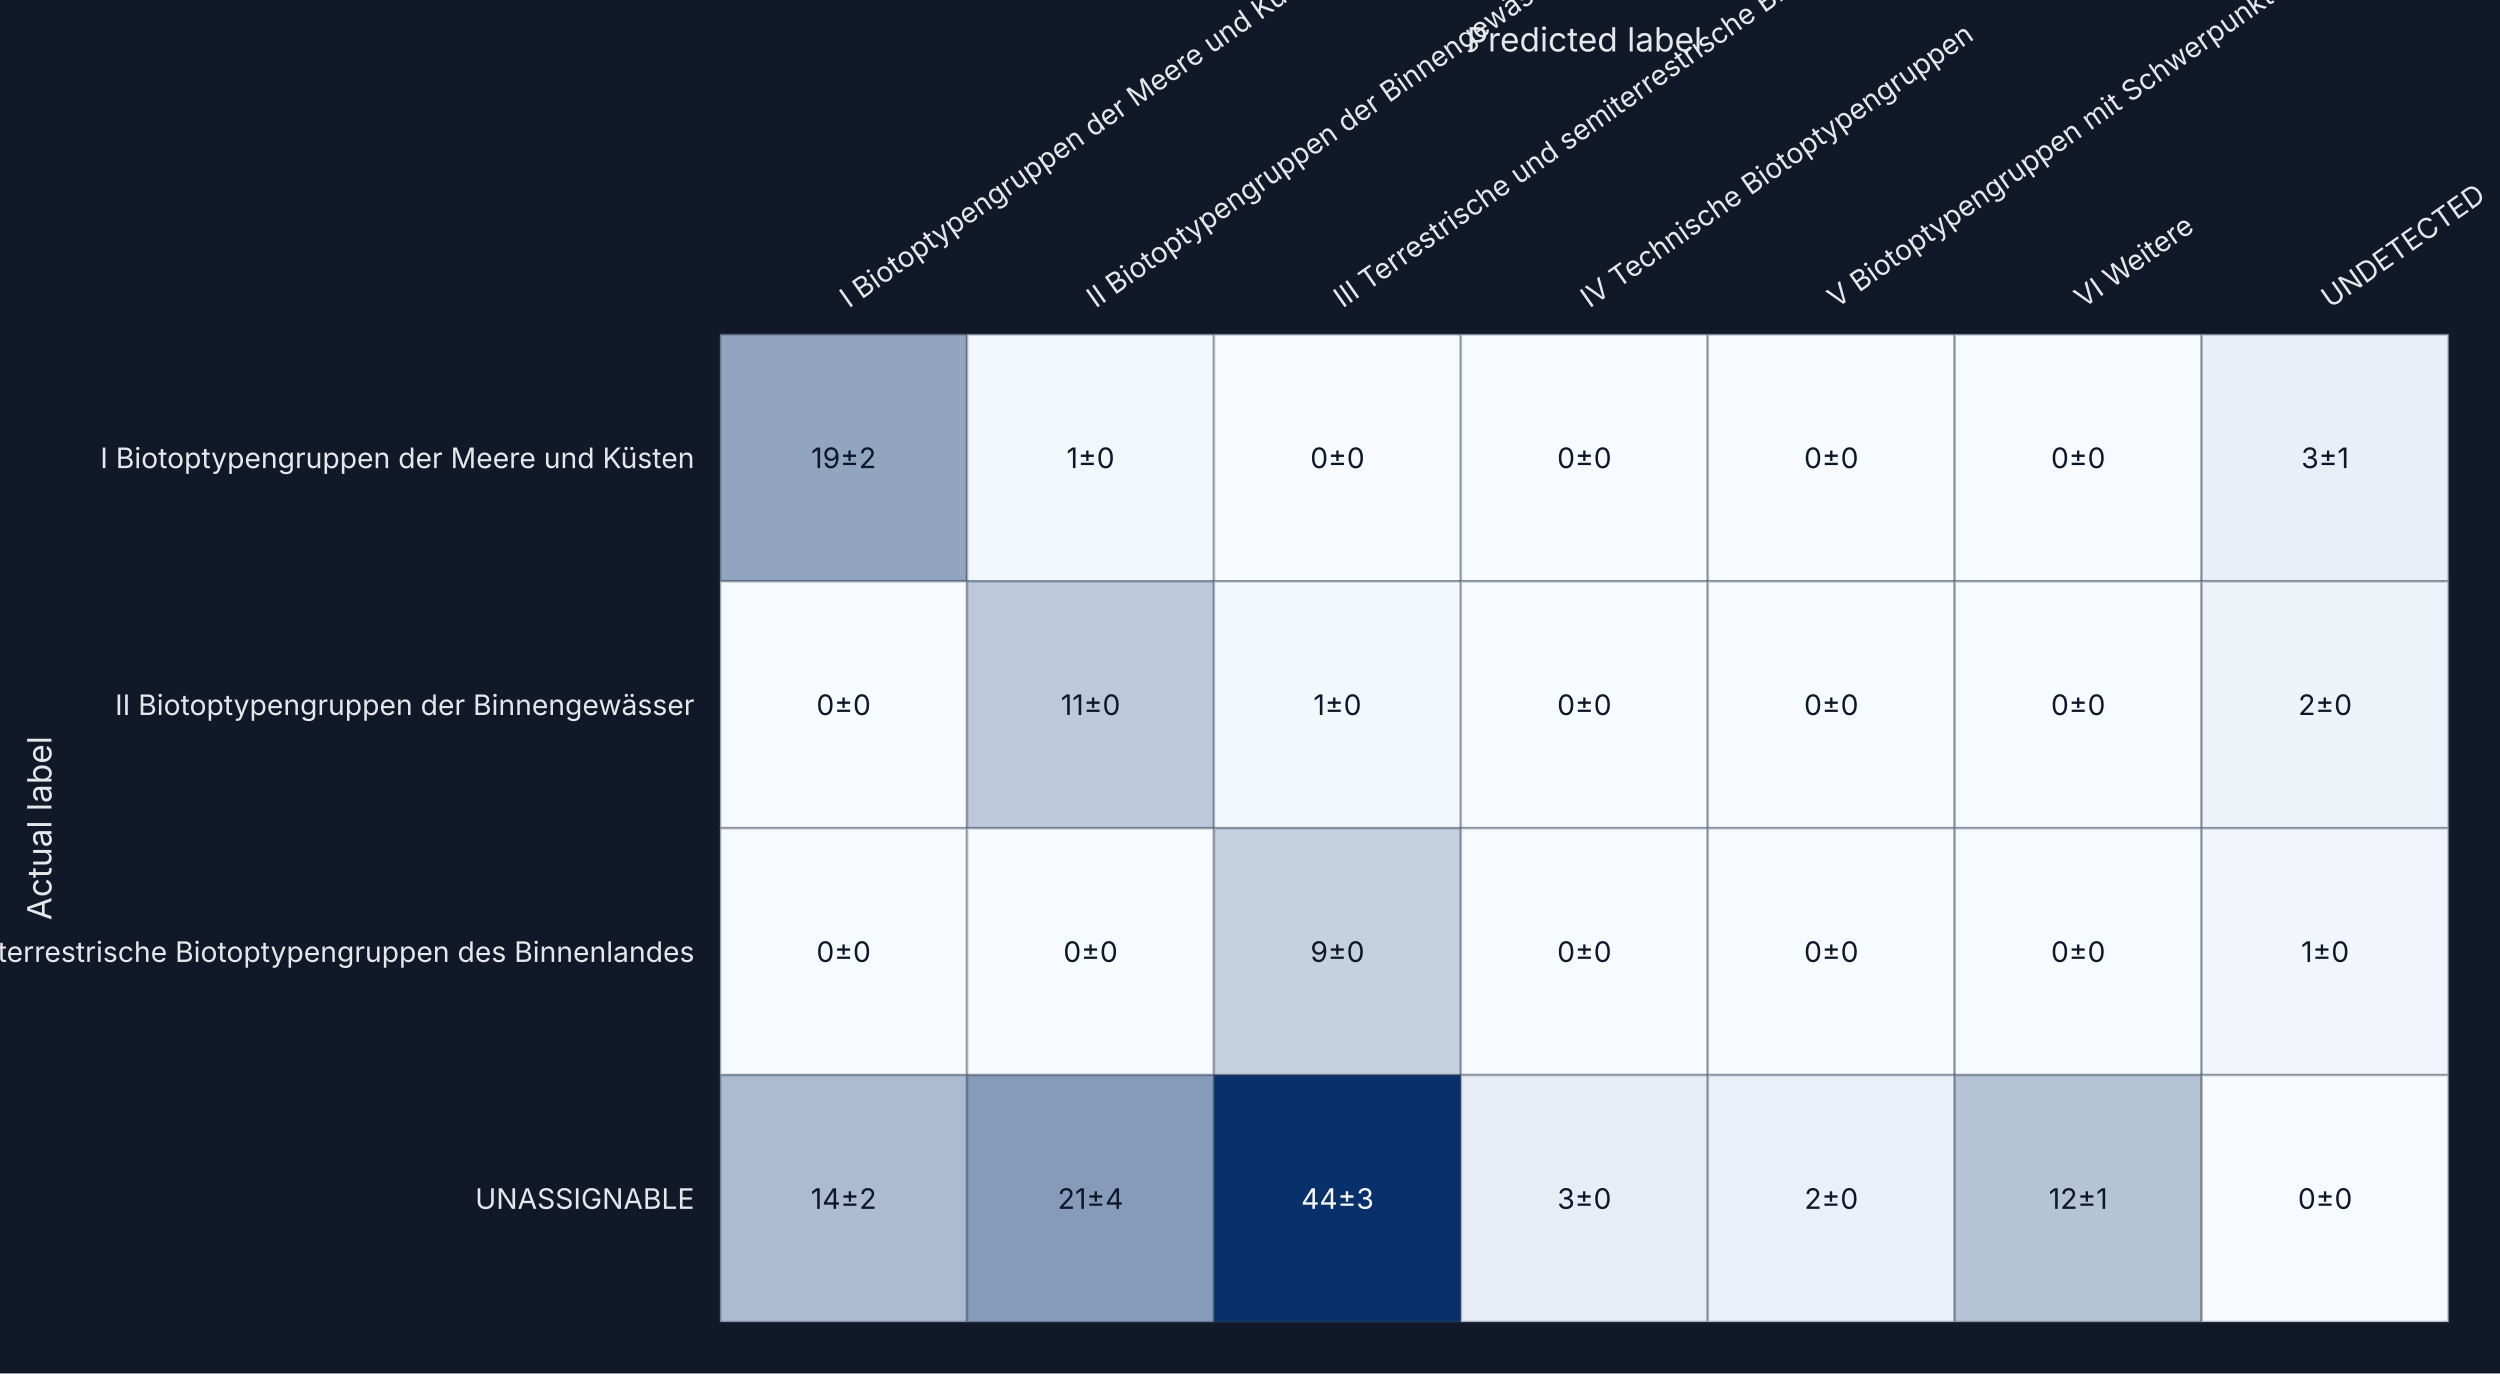
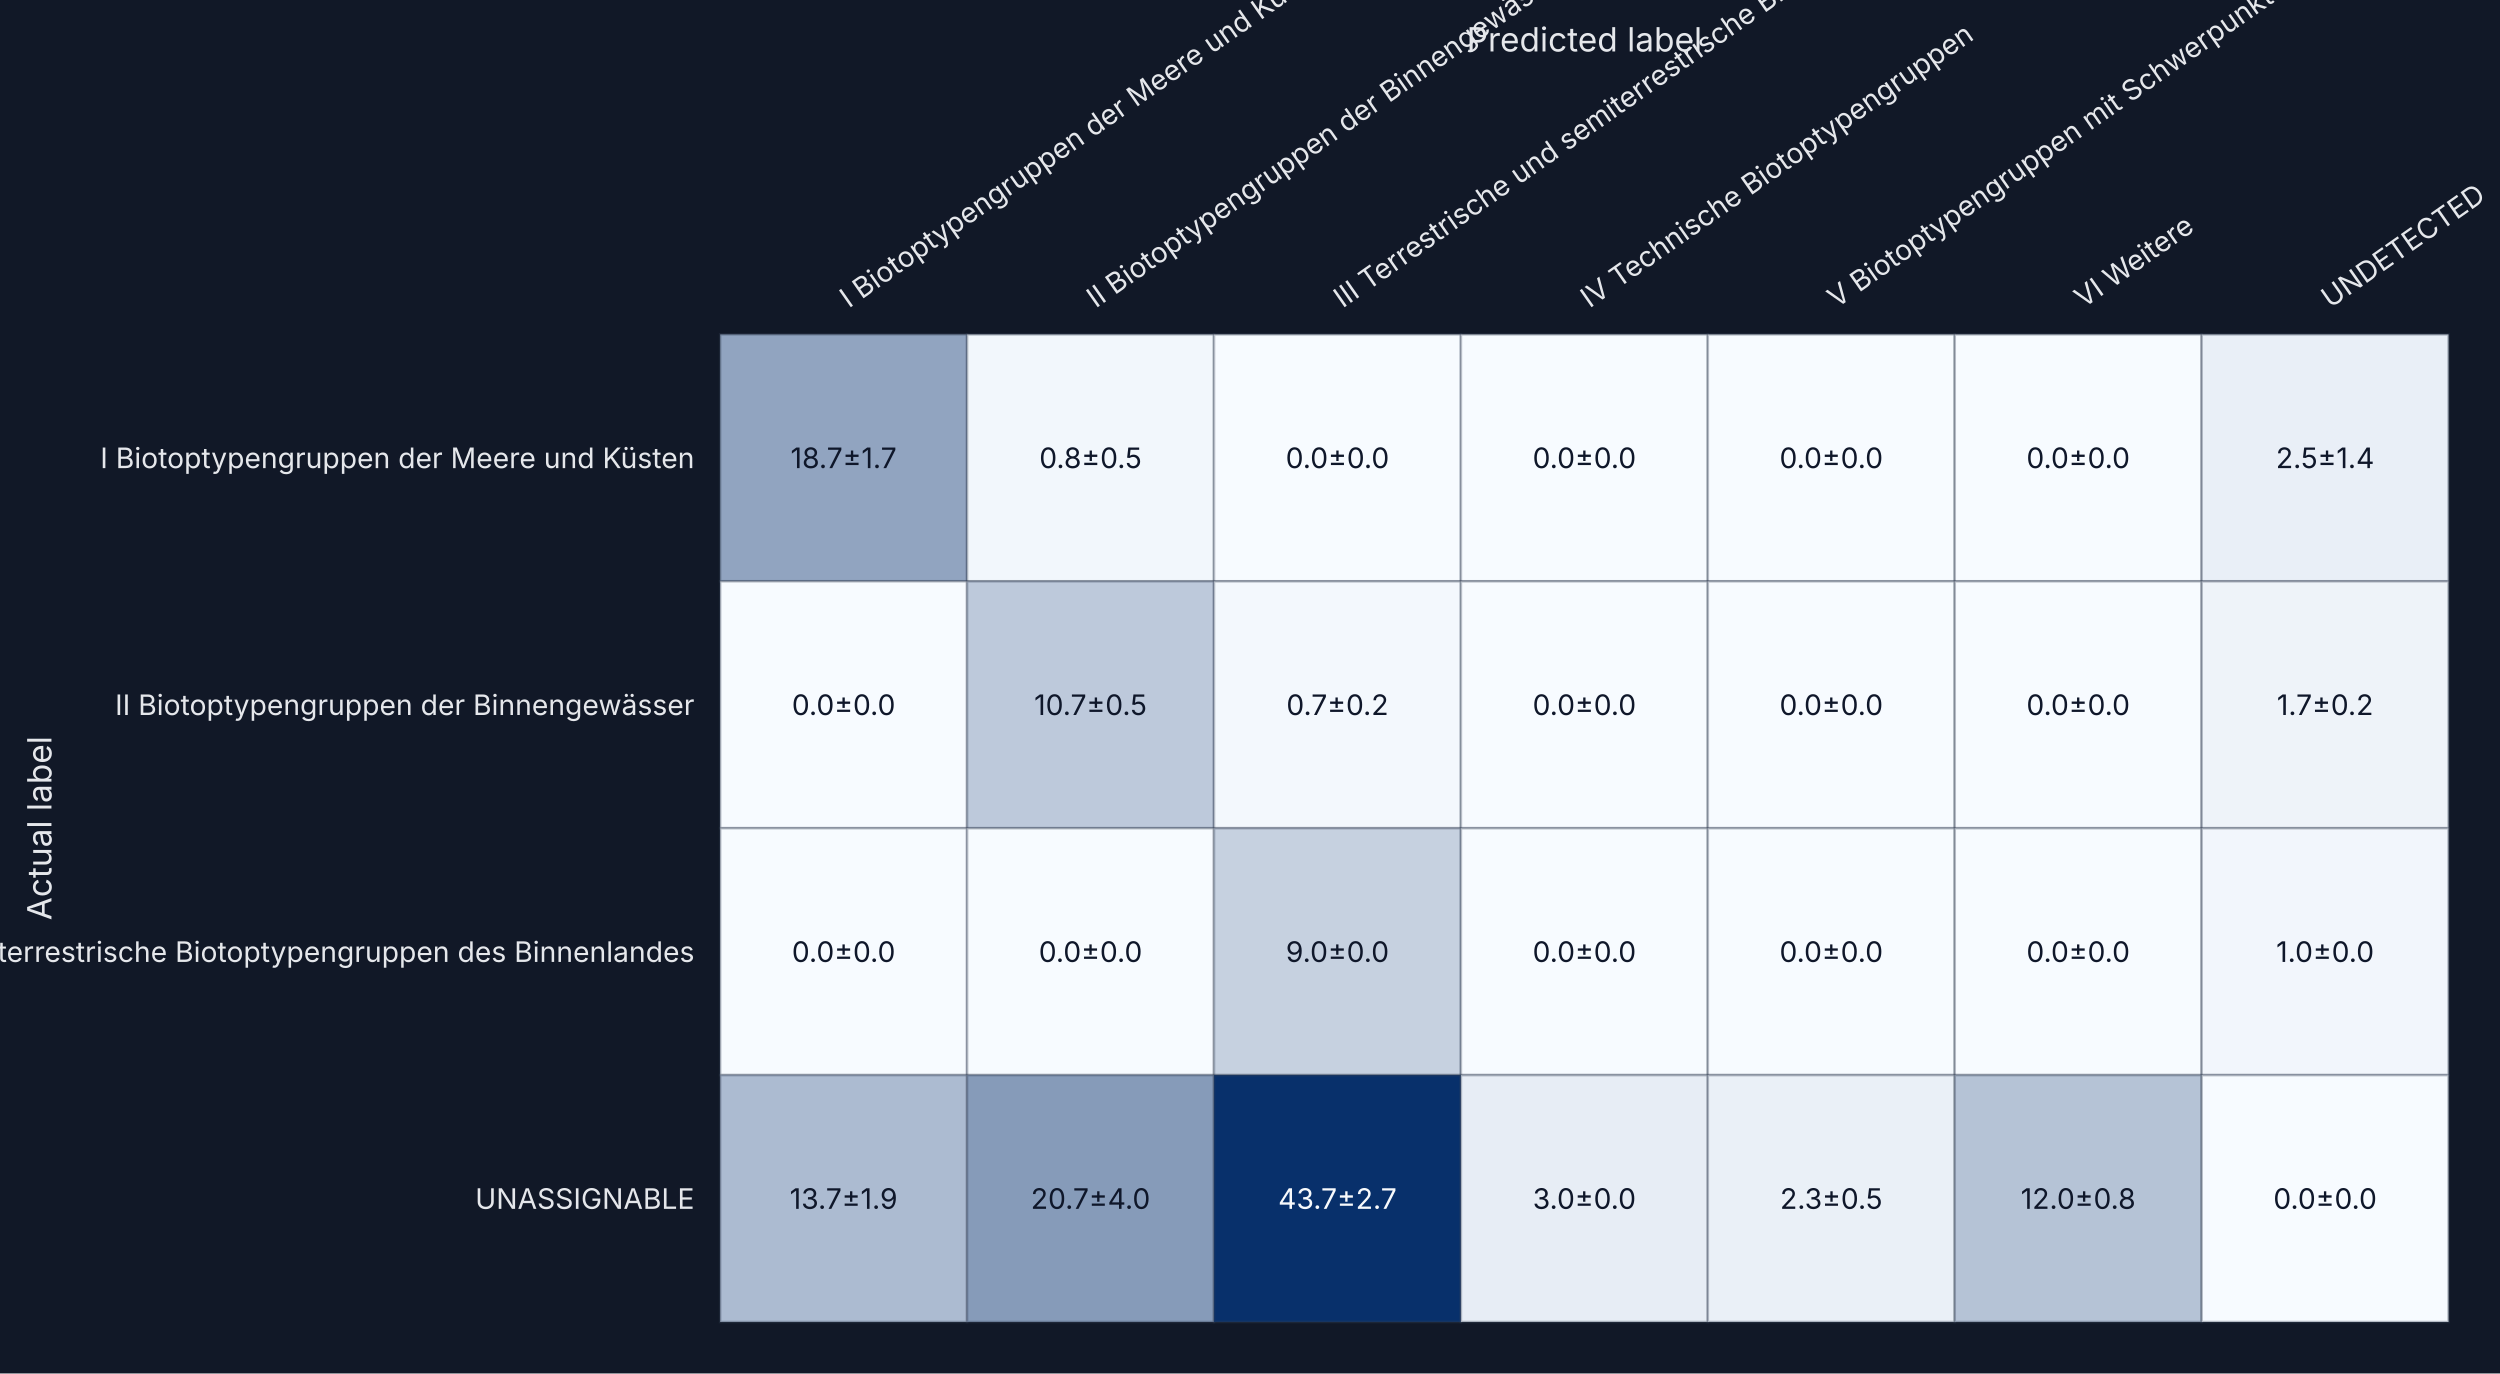
<svg xmlns="http://www.w3.org/2000/svg" width="972" height="534" viewBox="0 0 972 534" style="color: rgb(229, 231, 235); font-family: Inter, Arial, sans-serif; background-color: rgba(0, 0, 0, 0);">
  <rect x="0" y="0" width="972" height="534" fill="rgb(17, 24, 39)" />
  <text x="616" y="20" text-anchor="middle" fill="currentColor" font-size="13">Predicted label</text>
  <text x="20" y="322" transform="rotate(-90 20 322)" text-anchor="middle" fill="currentColor" font-size="13">Actual label</text>
  <text x="270" y="182" text-anchor="end" fill="currentColor" font-size="11">I Biotoptypengruppen der Meere und Küsten</text>
  <text x="270" y="278" text-anchor="end" fill="currentColor" font-size="11">II Biotoptypengruppen der Binnengewässer</text>
  <text x="270" y="374" text-anchor="end" fill="currentColor" font-size="11">III Terrestrische und semiterrestrische Biotoptypengruppen des Binnenlandes</text>
  <text x="270" y="470" text-anchor="end" fill="currentColor" font-size="11">UNASSIGNABLE</text>
  <rect x="280" y="130" width="96" height="96" fill="rgb(145, 164, 192)" stroke="#33415555" stroke-width="1" style="cursor: crosshair;" />
-   <text x="328" y="182" text-anchor="middle" fill="#0f172a" font-size="11">19±2</text>
+   <text x="328" y="182" text-anchor="middle" fill="#0f172a" font-size="11">18.7±1.7</text>
  <rect x="376" y="130" width="96" height="96" fill="rgb(242, 247, 252)" stroke="#33415555" stroke-width="1" style="cursor: crosshair;" />
-   <text x="424" y="182" text-anchor="middle" fill="#0f172a" font-size="11">1±0</text>
+   <text x="424" y="182" text-anchor="middle" fill="#0f172a" font-size="11">0.8±0.5</text>
  <rect x="472" y="130" width="96" height="96" fill="rgb(247, 251, 255)" stroke="#33415555" stroke-width="1" style="cursor: crosshair;" />
-   <text x="520" y="182" text-anchor="middle" fill="#0f172a" font-size="11">0±0</text>
+   <text x="520" y="182" text-anchor="middle" fill="#0f172a" font-size="11">0.0±0.0</text>
  <rect x="568" y="130" width="96" height="96" fill="rgb(247, 251, 255)" stroke="#33415555" stroke-width="1" style="cursor: crosshair;" />
-   <text x="616" y="182" text-anchor="middle" fill="#0f172a" font-size="11">0±0</text>
+   <text x="616" y="182" text-anchor="middle" fill="#0f172a" font-size="11">0.0±0.0</text>
  <rect x="664" y="130" width="96" height="96" fill="rgb(247, 251, 255)" stroke="#33415555" stroke-width="1" style="cursor: crosshair;" />
-   <text x="712" y="182" text-anchor="middle" fill="#0f172a" font-size="11">0±0</text>
+   <text x="712" y="182" text-anchor="middle" fill="#0f172a" font-size="11">0.0±0.0</text>
  <rect x="760" y="130" width="96" height="96" fill="rgb(247, 251, 255)" stroke="#33415555" stroke-width="1" style="cursor: crosshair;" />
-   <text x="808" y="182" text-anchor="middle" fill="#0f172a" font-size="11">0±0</text>
+   <text x="808" y="182" text-anchor="middle" fill="#0f172a" font-size="11">0.0±0.0</text>
  <rect x="856" y="130" width="96" height="96" fill="rgb(233, 239, 247)" stroke="#33415555" stroke-width="1" style="cursor: crosshair;" />
-   <text x="904" y="182" text-anchor="middle" fill="#0f172a" font-size="11">3±1</text>
+   <text x="904" y="182" text-anchor="middle" fill="#0f172a" font-size="11">2.5±1.4</text>
  <rect x="280" y="226" width="96" height="96" fill="rgb(247, 251, 255)" stroke="#33415555" stroke-width="1" style="cursor: crosshair;" />
-   <text x="328" y="278" text-anchor="middle" fill="#0f172a" font-size="11">0±0</text>
+   <text x="328" y="278" text-anchor="middle" fill="#0f172a" font-size="11">0.0±0.0</text>
  <rect x="376" y="226" width="96" height="96" fill="rgb(189, 201, 219)" stroke="#33415555" stroke-width="1" style="cursor: crosshair;" />
-   <text x="424" y="278" text-anchor="middle" fill="#0f172a" font-size="11">11±0</text>
+   <text x="424" y="278" text-anchor="middle" fill="#0f172a" font-size="11">10.7±0.5</text>
  <rect x="472" y="226" width="96" height="96" fill="rgb(243, 248, 253)" stroke="#33415555" stroke-width="1" style="cursor: crosshair;" />
-   <text x="520" y="278" text-anchor="middle" fill="#0f172a" font-size="11">1±0</text>
+   <text x="520" y="278" text-anchor="middle" fill="#0f172a" font-size="11">0.7±0.2</text>
  <rect x="568" y="226" width="96" height="96" fill="rgb(247, 251, 255)" stroke="#33415555" stroke-width="1" style="cursor: crosshair;" />
-   <text x="616" y="278" text-anchor="middle" fill="#0f172a" font-size="11">0±0</text>
+   <text x="616" y="278" text-anchor="middle" fill="#0f172a" font-size="11">0.0±0.0</text>
  <rect x="664" y="226" width="96" height="96" fill="rgb(247, 251, 255)" stroke="#33415555" stroke-width="1" style="cursor: crosshair;" />
-   <text x="712" y="278" text-anchor="middle" fill="#0f172a" font-size="11">0±0</text>
+   <text x="712" y="278" text-anchor="middle" fill="#0f172a" font-size="11">0.0±0.0</text>
  <rect x="760" y="226" width="96" height="96" fill="rgb(247, 251, 255)" stroke="#33415555" stroke-width="1" style="cursor: crosshair;" />
-   <text x="808" y="278" text-anchor="middle" fill="#0f172a" font-size="11">0±0</text>
+   <text x="808" y="278" text-anchor="middle" fill="#0f172a" font-size="11">0.0±0.0</text>
  <rect x="856" y="226" width="96" height="96" fill="rgb(238, 243, 249)" stroke="#33415555" stroke-width="1" style="cursor: crosshair;" />
-   <text x="904" y="278" text-anchor="middle" fill="#0f172a" font-size="11">2±0</text>
+   <text x="904" y="278" text-anchor="middle" fill="#0f172a" font-size="11">1.7±0.2</text>
  <rect x="280" y="322" width="96" height="96" fill="rgb(247, 251, 255)" stroke="#33415555" stroke-width="1" style="cursor: crosshair;" />
-   <text x="328" y="374" text-anchor="middle" fill="#0f172a" font-size="11">0±0</text>
+   <text x="328" y="374" text-anchor="middle" fill="#0f172a" font-size="11">0.0±0.0</text>
  <rect x="376" y="322" width="96" height="96" fill="rgb(247, 251, 255)" stroke="#33415555" stroke-width="1" style="cursor: crosshair;" />
-   <text x="424" y="374" text-anchor="middle" fill="#0f172a" font-size="11">0±0</text>
+   <text x="424" y="374" text-anchor="middle" fill="#0f172a" font-size="11">0.0±0.0</text>
  <rect x="472" y="322" width="96" height="96" fill="rgb(198, 209, 224)" stroke="#33415555" stroke-width="1" style="cursor: crosshair;" />
-   <text x="520" y="374" text-anchor="middle" fill="#0f172a" font-size="11">9±0</text>
+   <text x="520" y="374" text-anchor="middle" fill="#0f172a" font-size="11">9.0±0.0</text>
  <rect x="568" y="322" width="96" height="96" fill="rgb(247, 251, 255)" stroke="#33415555" stroke-width="1" style="cursor: crosshair;" />
-   <text x="616" y="374" text-anchor="middle" fill="#0f172a" font-size="11">0±0</text>
+   <text x="616" y="374" text-anchor="middle" fill="#0f172a" font-size="11">0.0±0.0</text>
  <rect x="664" y="322" width="96" height="96" fill="rgb(247, 251, 255)" stroke="#33415555" stroke-width="1" style="cursor: crosshair;" />
-   <text x="712" y="374" text-anchor="middle" fill="#0f172a" font-size="11">0±0</text>
+   <text x="712" y="374" text-anchor="middle" fill="#0f172a" font-size="11">0.0±0.0</text>
  <rect x="760" y="322" width="96" height="96" fill="rgb(247, 251, 255)" stroke="#33415555" stroke-width="1" style="cursor: crosshair;" />
-   <text x="808" y="374" text-anchor="middle" fill="#0f172a" font-size="11">0±0</text>
+   <text x="808" y="374" text-anchor="middle" fill="#0f172a" font-size="11">0.0±0.0</text>
  <rect x="856" y="322" width="96" height="96" fill="rgb(242, 246, 252)" stroke="#33415555" stroke-width="1" style="cursor: crosshair;" />
-   <text x="904" y="374" text-anchor="middle" fill="#0f172a" font-size="11">1±0</text>
+   <text x="904" y="374" text-anchor="middle" fill="#0f172a" font-size="11">1.0±0.0</text>
  <rect x="280" y="418" width="96" height="96" fill="rgb(172, 187, 209)" stroke="#33415555" stroke-width="1" style="cursor: crosshair;" />
-   <text x="328" y="470" text-anchor="middle" fill="#0f172a" font-size="11">14±2</text>
+   <text x="328" y="470" text-anchor="middle" fill="#0f172a" font-size="11">13.7±1.9</text>
  <rect x="376" y="418" width="96" height="96" fill="rgb(134, 155, 185)" stroke="#33415555" stroke-width="1" style="cursor: crosshair;" />
-   <text x="424" y="470" text-anchor="middle" fill="#0f172a" font-size="11">21±4</text>
+   <text x="424" y="470" text-anchor="middle" fill="#0f172a" font-size="11">20.7±4.0</text>
  <rect x="472" y="418" width="96" height="96" fill="rgb(8, 48, 107)" stroke="#33415555" stroke-width="1" style="cursor: crosshair;" />
-   <text x="520" y="470" text-anchor="middle" fill="#f8fafc" font-size="11">44±3</text>
+   <text x="520" y="470" text-anchor="middle" fill="#f8fafc" font-size="11">43.7±2.7</text>
  <rect x="568" y="418" width="96" height="96" fill="rgb(231, 237, 245)" stroke="#33415555" stroke-width="1" style="cursor: crosshair;" />
-   <text x="616" y="470" text-anchor="middle" fill="#0f172a" font-size="11">3±0</text>
+   <text x="616" y="470" text-anchor="middle" fill="#0f172a" font-size="11">3.0±0.0</text>
  <rect x="664" y="418" width="96" height="96" fill="rgb(234, 240, 247)" stroke="#33415555" stroke-width="1" style="cursor: crosshair;" />
-   <text x="712" y="470" text-anchor="middle" fill="#0f172a" font-size="11">2±0</text>
+   <text x="712" y="470" text-anchor="middle" fill="#0f172a" font-size="11">2.3±0.5</text>
  <rect x="760" y="418" width="96" height="96" fill="rgb(181, 195, 214)" stroke="#33415555" stroke-width="1" style="cursor: crosshair;" />
-   <text x="808" y="470" text-anchor="middle" fill="#0f172a" font-size="11">12±1</text>
+   <text x="808" y="470" text-anchor="middle" fill="#0f172a" font-size="11">12.0±0.8</text>
  <rect x="856" y="418" width="96" height="96" fill="rgb(247, 251, 255)" stroke="#33415555" stroke-width="1" style="cursor: crosshair;" />
-   <text x="904" y="470" text-anchor="middle" fill="#0f172a" font-size="11">0±0</text>
+   <text x="904" y="470" text-anchor="middle" fill="#0f172a" font-size="11">0.0±0.0</text>
  <text x="330" y="120" transform="rotate(-35 330 120)" text-anchor="start" fill="currentColor" font-size="11">I Biotoptypengruppen der Meere und Küsten</text>
  <text x="426" y="120" transform="rotate(-35 426 120)" text-anchor="start" fill="currentColor" font-size="11">II Biotoptypengruppen der Binnengewässer</text>
  <text x="522" y="120" transform="rotate(-35 522 120)" text-anchor="start" fill="currentColor" font-size="11">III Terrestrische und semiterrestrische Biotoptypengruppen des Binnenlandes</text>
  <text x="618" y="120" transform="rotate(-35 618 120)" text-anchor="start" fill="currentColor" font-size="11">IV Technische Biotoptypengruppen</text>
  <text x="714" y="120" transform="rotate(-35 714 120)" text-anchor="start" fill="currentColor" font-size="11">V Biotoptypengruppen mit Schwerpunkt in den Alpen</text>
  <text x="810" y="120" transform="rotate(-35 810 120)" text-anchor="start" fill="currentColor" font-size="11">VI Weitere</text>
  <text x="906" y="120" transform="rotate(-35 906 120)" text-anchor="start" fill="currentColor" font-size="11">UNDETECTED</text>
</svg>
